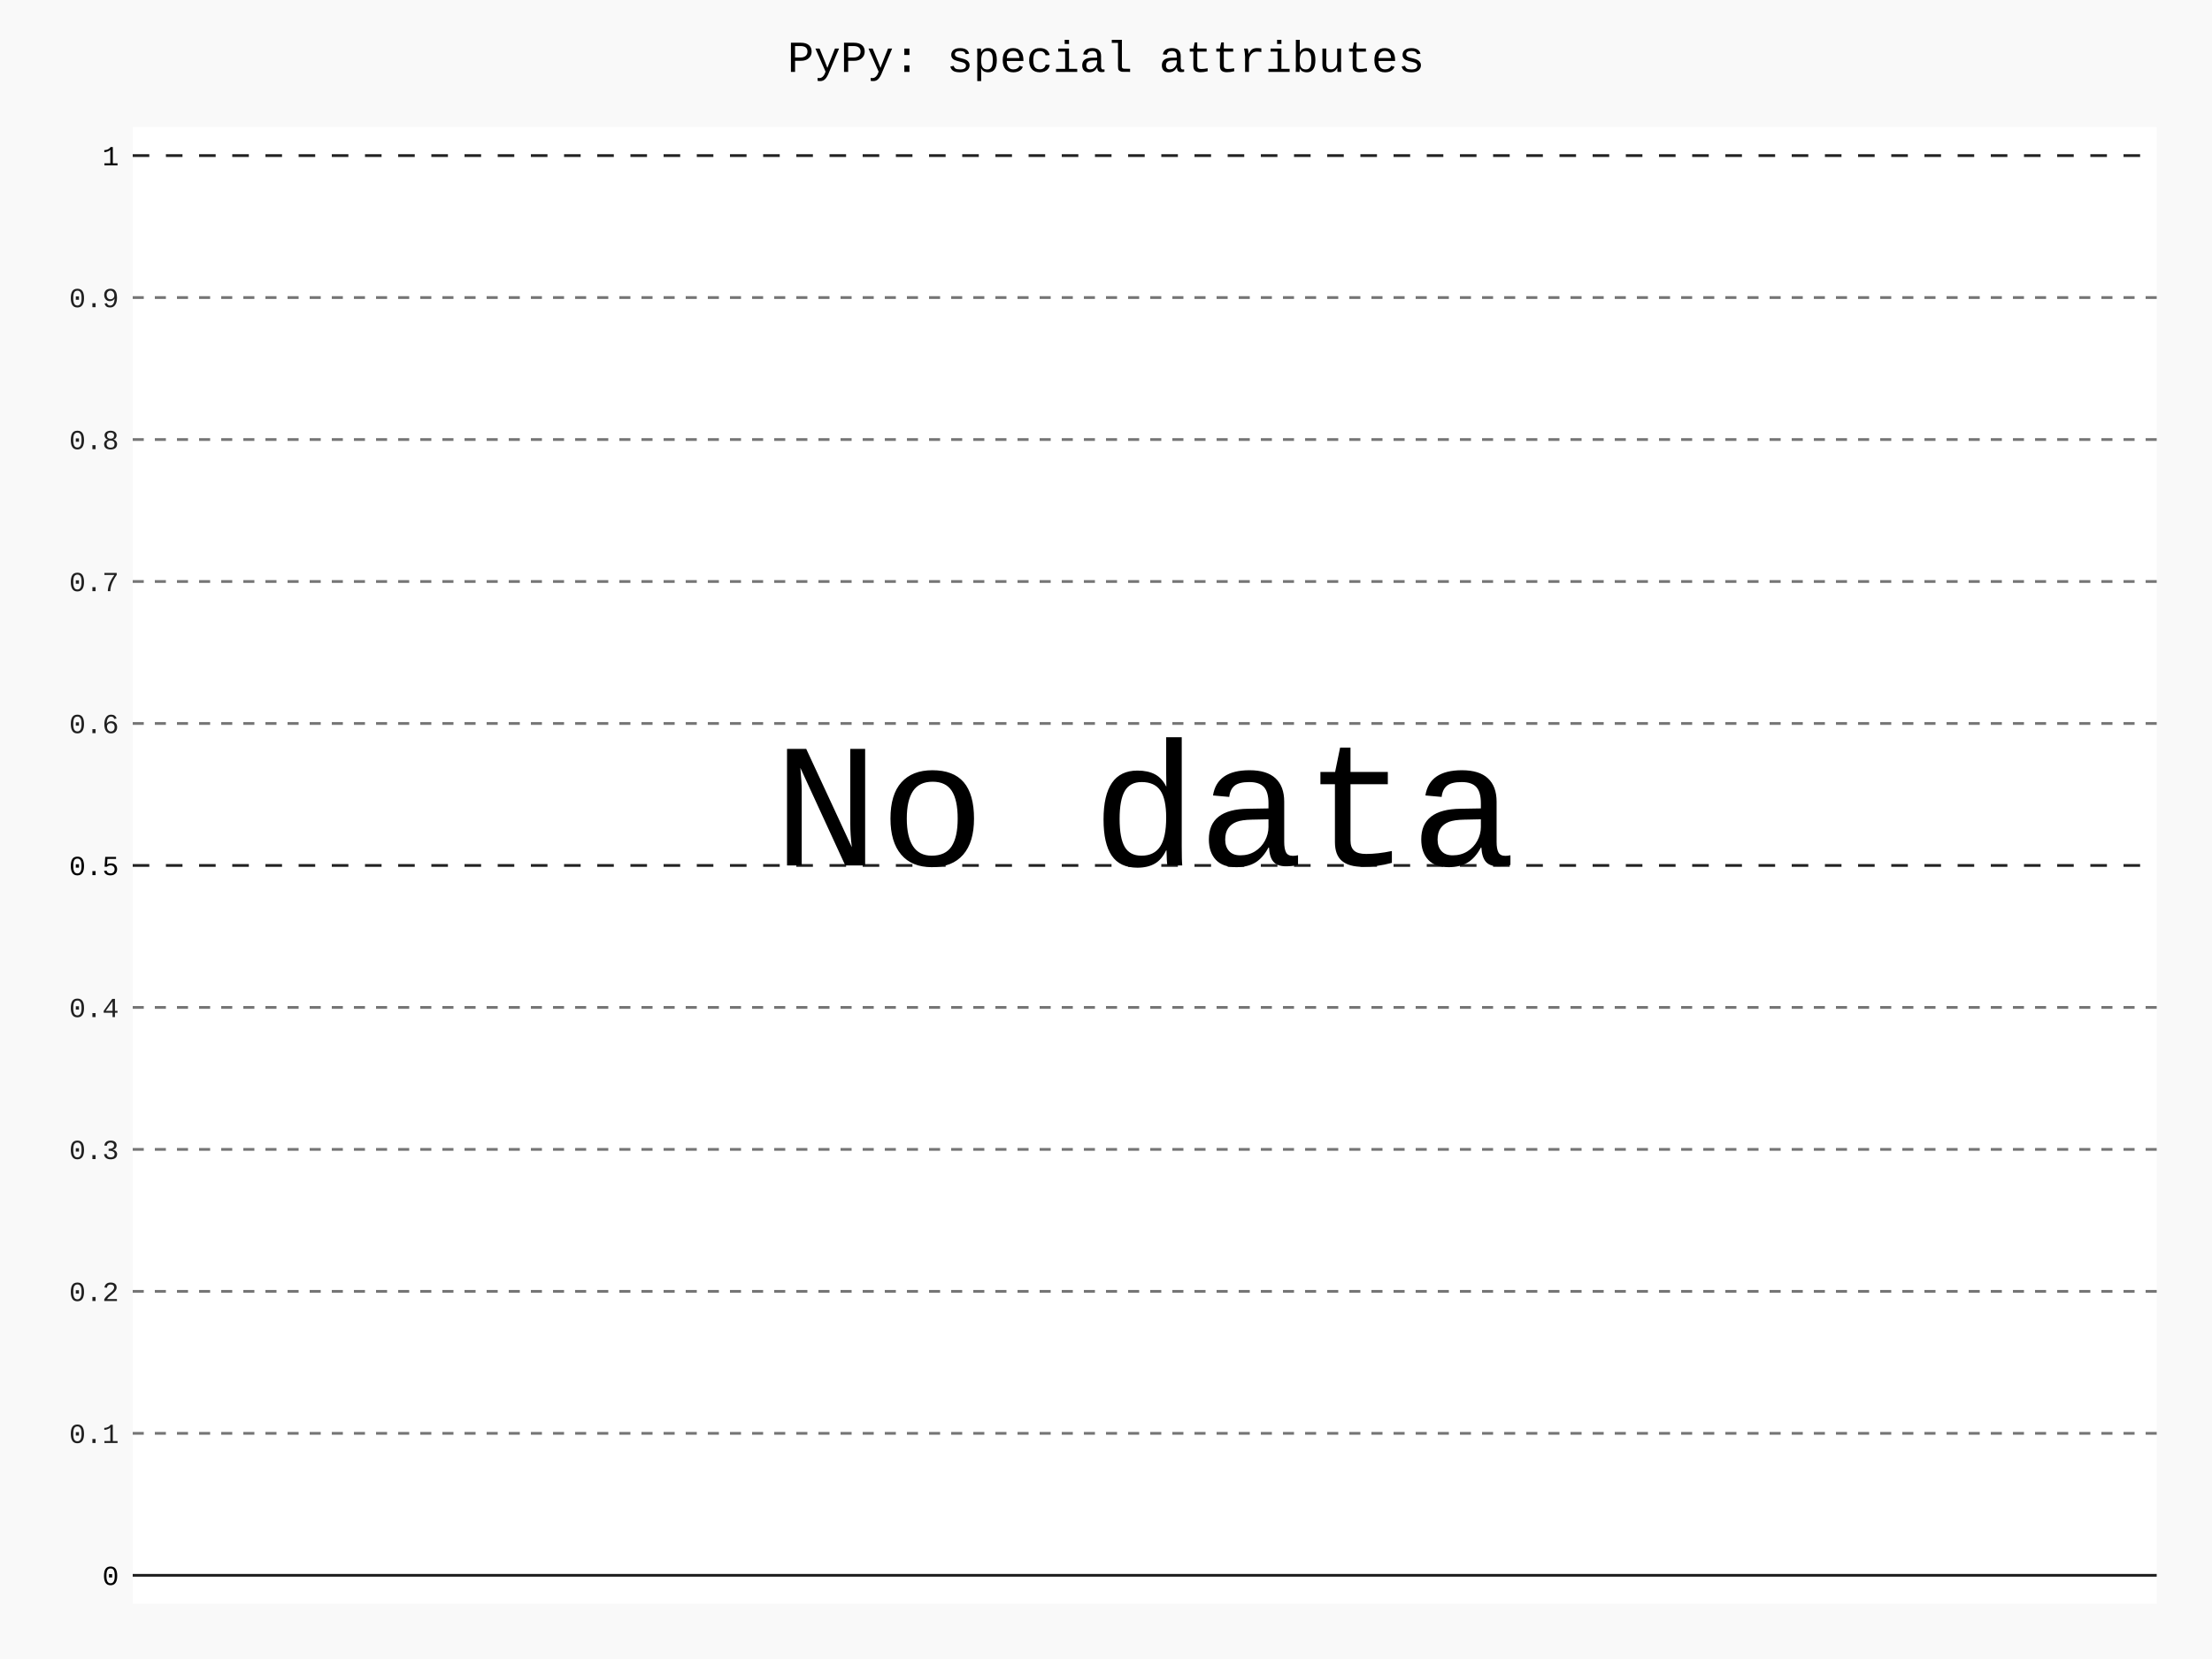
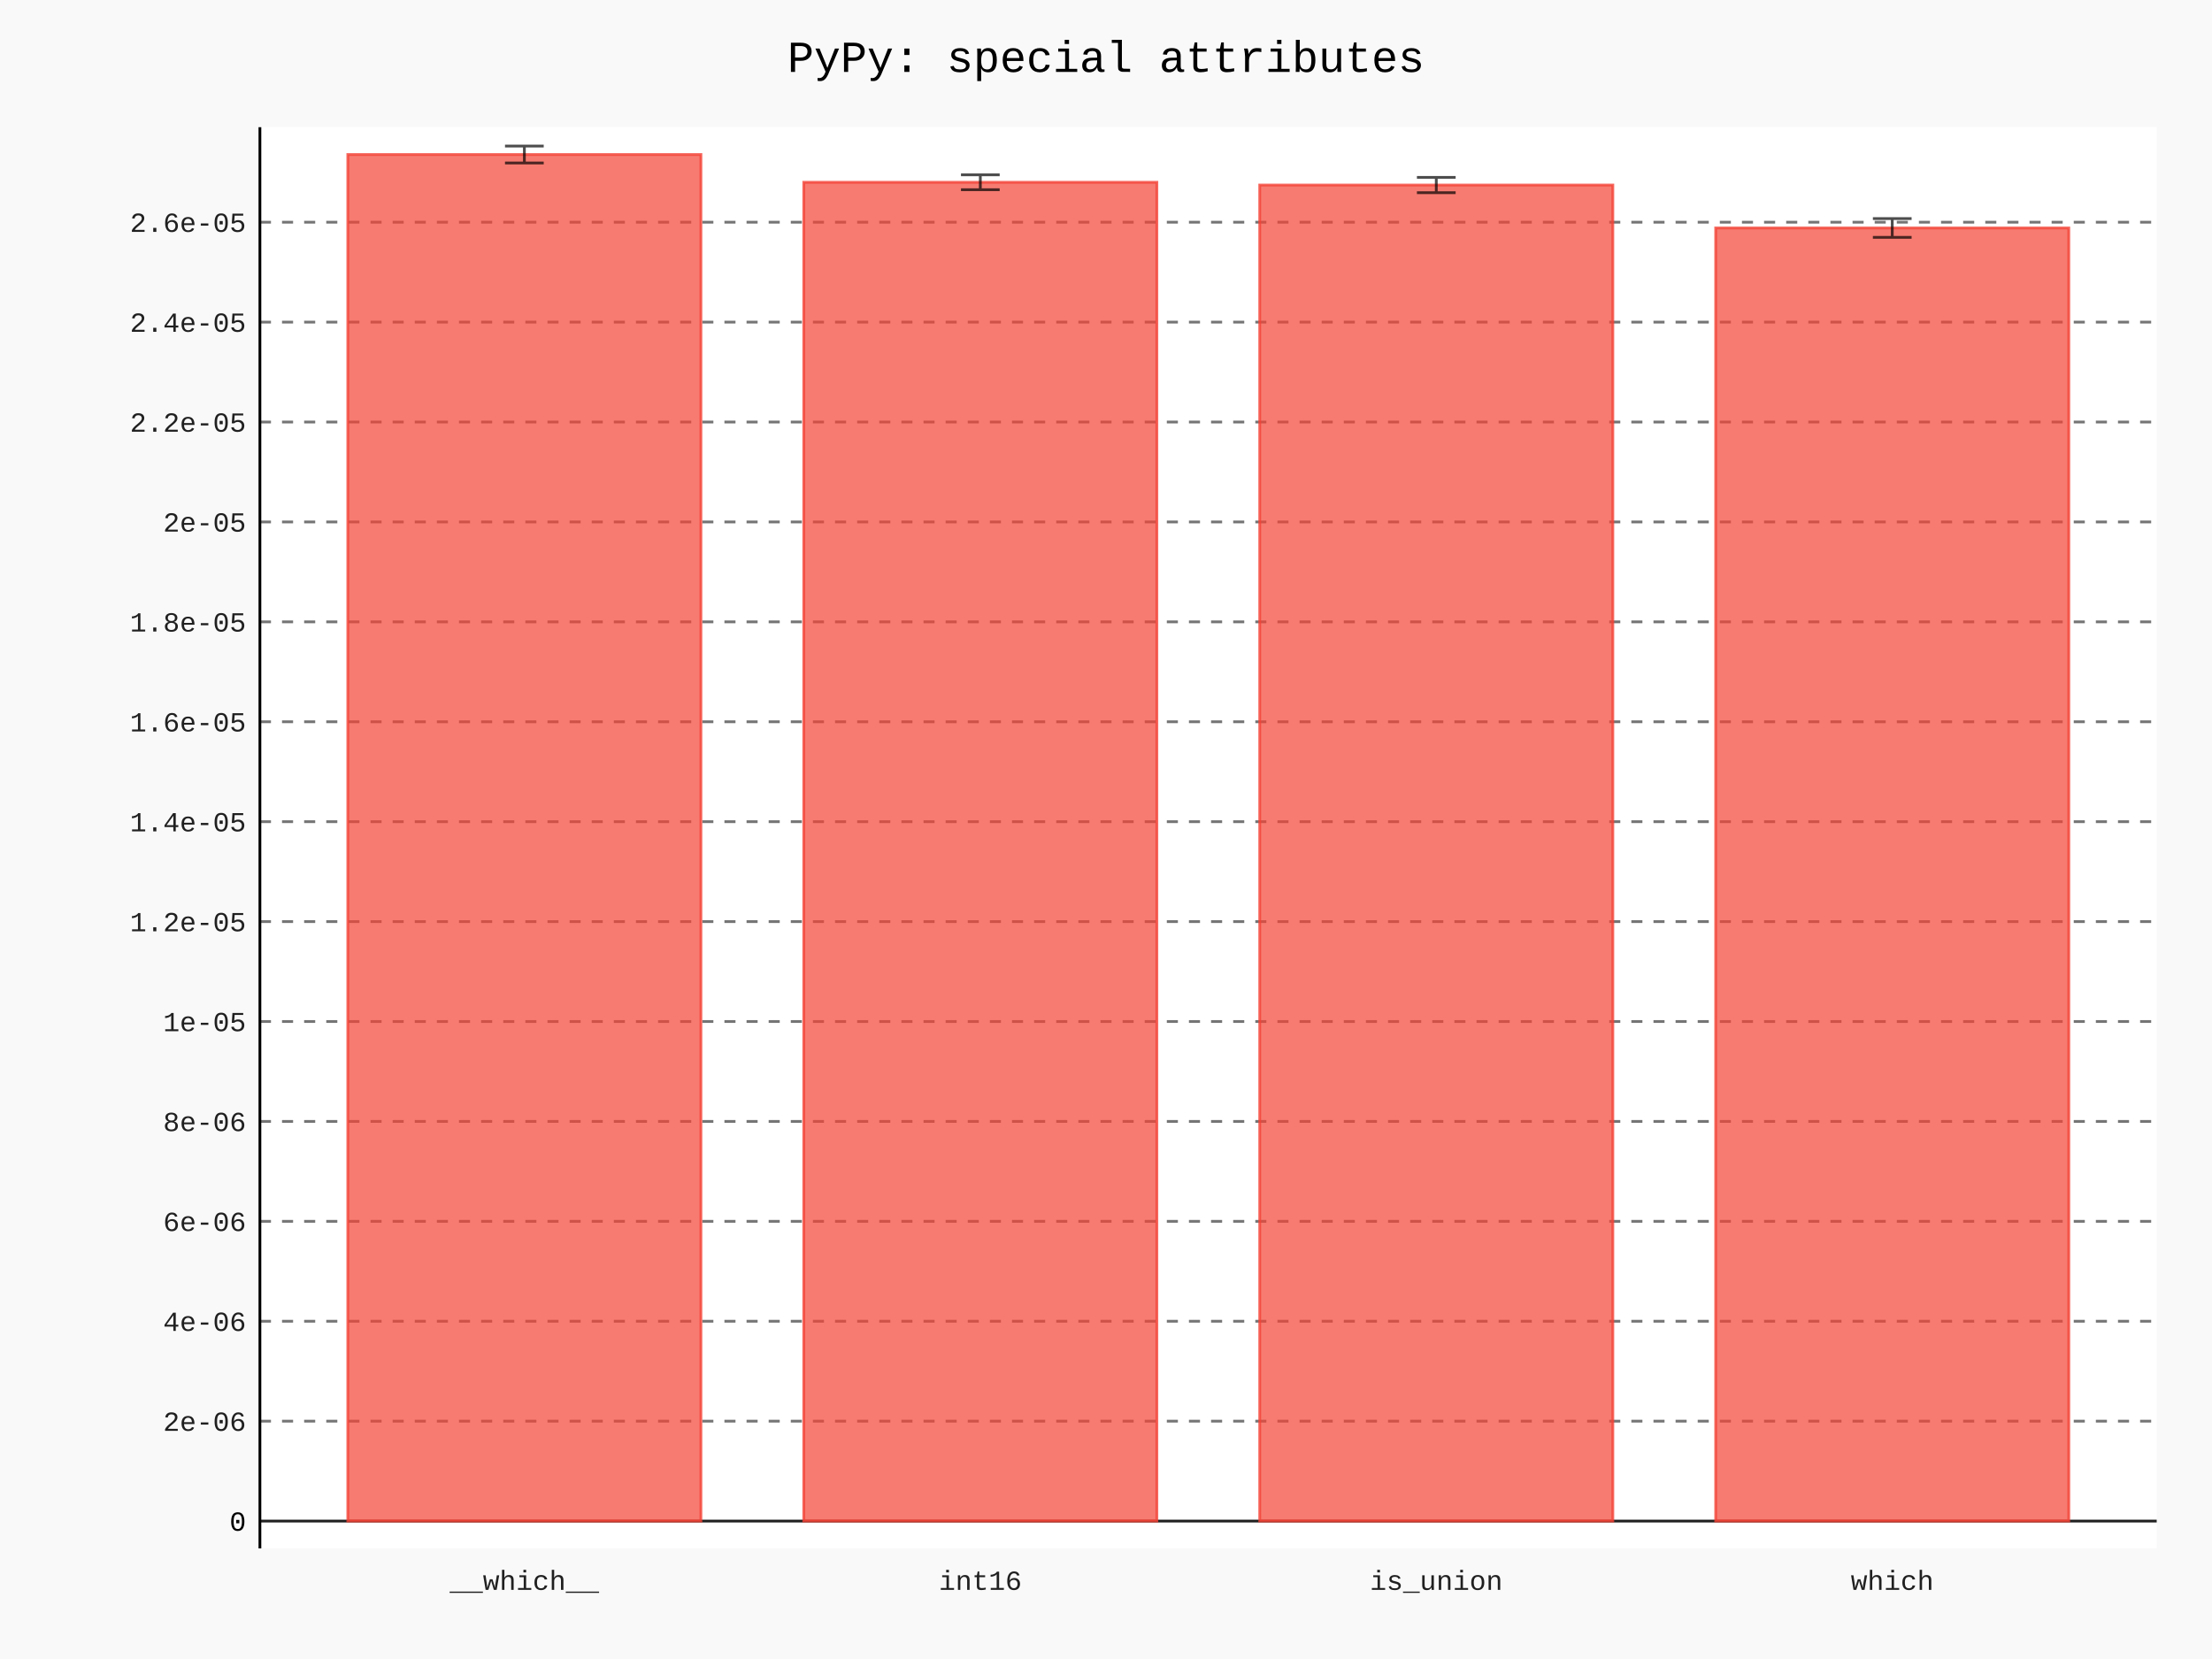
- <svg xmlns="http://www.w3.org/2000/svg" class="pygal-chart" id="chart-34e36f9f-bc10-4ac3-be75-285d93d10bf4" viewBox="0 0 800 600">
+ <svg xmlns="http://www.w3.org/2000/svg" class="pygal-chart" id="chart-38919eb0-acfb-4347-af52-193db2e5444b" viewBox="0 0 800 600">
  <defs>
    <style type="text/css">/*
 * This file is part of pygal
 *
 * A python svg graph plotting library
 * Copyright © 2012 Kozea

 * This library is free software: you can redistribute it and/or modify it under
 * the terms of the GNU Lesser General Public License as published by the Free
 * Software Foundation, either version 3 of the License, or (at your option) any
 * later version.
 *
 * This library is distributed in the hope that it will be useful, but WITHOUT
 * ANY WARRANTY; without even the implied warranty of MERCHANTABILITY or FITNESS
 * FOR A PARTICULAR PURPOSE.  See the GNU Lesser General Public License for more
 * details.
 *
 * You should have received a copy of the GNU Lesser General Public License
 * along with pygal. If not, see &lt;http://www.gnu.org/licenses/&gt;.
*/

/*
 * Font-sizes from config, override with care
 */

- #chart-34e36f9f-bc10-4ac3-be75-285d93d10bf4  {
+ #chart-38919eb0-acfb-4347-af52-193db2e5444b  {
  -webkit-user-select: none;
  -webkit-font-smoothing: antialiased;
  font-family: Consolas, "Liberation Mono", Menlo, Courier, monospace;
}

- #chart-34e36f9f-bc10-4ac3-be75-285d93d10bf4 .title {
+ #chart-38919eb0-acfb-4347-af52-193db2e5444b .title {
  font-family: Consolas, "Liberation Mono", Menlo, Courier, monospace;
  font-size: 16px;
}

- #chart-34e36f9f-bc10-4ac3-be75-285d93d10bf4 .legends .legend text {
+ #chart-38919eb0-acfb-4347-af52-193db2e5444b .legends .legend text {
  font-family: Consolas, "Liberation Mono", Menlo, Courier, monospace;
  font-size: 14px;
}

- #chart-34e36f9f-bc10-4ac3-be75-285d93d10bf4 .axis text {
+ #chart-38919eb0-acfb-4347-af52-193db2e5444b .axis text {
  font-family: Consolas, "Liberation Mono", Menlo, Courier, monospace;
  font-size: 10px;
}

- #chart-34e36f9f-bc10-4ac3-be75-285d93d10bf4 .axis text.major {
+ #chart-38919eb0-acfb-4347-af52-193db2e5444b .axis text.major {
  font-family: Consolas, "Liberation Mono", Menlo, Courier, monospace;
  font-size: 10px;
}

- #chart-34e36f9f-bc10-4ac3-be75-285d93d10bf4 .text-overlay text.value {
+ #chart-38919eb0-acfb-4347-af52-193db2e5444b .text-overlay text.value {
  font-family: Consolas, "Liberation Mono", Menlo, Courier, monospace;
  font-size: 16px;
}

- #chart-34e36f9f-bc10-4ac3-be75-285d93d10bf4 .text-overlay text.label {
+ #chart-38919eb0-acfb-4347-af52-193db2e5444b .text-overlay text.label {
  font-family: Consolas, "Liberation Mono", Menlo, Courier, monospace;
  font-size: 10px;
}

- #chart-34e36f9f-bc10-4ac3-be75-285d93d10bf4 .tooltip {
+ #chart-38919eb0-acfb-4347-af52-193db2e5444b .tooltip {
  font-family: Consolas, "Liberation Mono", Menlo, Courier, monospace;
  font-size: 14px;
}

- #chart-34e36f9f-bc10-4ac3-be75-285d93d10bf4 text.no_data {
+ #chart-38919eb0-acfb-4347-af52-193db2e5444b text.no_data {
  font-family: Consolas, "Liberation Mono", Menlo, Courier, monospace;
  font-size: 64px;
}

/*
 * This file is part of pygal
 *
 * A python svg graph plotting library
 * Copyright © 2012 Kozea

 * This library is free software: you can redistribute it and/or modify it under
 * the terms of the GNU Lesser General Public License as published by the Free
 * Software Foundation, either version 3 of the License, or (at your option) any
 * later version.
 *
 * This library is distributed in the hope that it will be useful, but WITHOUT
 * ANY WARRANTY; without even the implied warranty of MERCHANTABILITY or FITNESS
 * FOR A PARTICULAR PURPOSE.  See the GNU Lesser General Public License for more
 * details.
 *
 * You should have received a copy of the GNU Lesser General Public License
 * along with pygal. If not, see &lt;http://www.gnu.org/licenses/&gt;.
*/

/*
 * Styles from config
 */

- #chart-34e36f9f-bc10-4ac3-be75-285d93d10bf4 {
+ #chart-38919eb0-acfb-4347-af52-193db2e5444b {
  background-color: rgba(249, 249, 249, 1);
}

- #chart-34e36f9f-bc10-4ac3-be75-285d93d10bf4 path,
- #chart-34e36f9f-bc10-4ac3-be75-285d93d10bf4 line,
- #chart-34e36f9f-bc10-4ac3-be75-285d93d10bf4 rect,
- #chart-34e36f9f-bc10-4ac3-be75-285d93d10bf4 circle {
+ #chart-38919eb0-acfb-4347-af52-193db2e5444b path,
+ #chart-38919eb0-acfb-4347-af52-193db2e5444b line,
+ #chart-38919eb0-acfb-4347-af52-193db2e5444b rect,
+ #chart-38919eb0-acfb-4347-af52-193db2e5444b circle {
  -webkit-transition: 150ms;
  -moz-transition: 150ms;
  transition: 150ms;
}

- #chart-34e36f9f-bc10-4ac3-be75-285d93d10bf4 .graph &gt; .background {
+ #chart-38919eb0-acfb-4347-af52-193db2e5444b .graph &gt; .background {
  fill: rgba(249, 249, 249, 1);
}

- #chart-34e36f9f-bc10-4ac3-be75-285d93d10bf4 .plot &gt; .background {
+ #chart-38919eb0-acfb-4347-af52-193db2e5444b .plot &gt; .background {
  fill: rgba(255, 255, 255, 1);
}

- #chart-34e36f9f-bc10-4ac3-be75-285d93d10bf4 .graph {
+ #chart-38919eb0-acfb-4347-af52-193db2e5444b .graph {
  fill: rgba(0, 0, 0, .87);
}

- #chart-34e36f9f-bc10-4ac3-be75-285d93d10bf4 text.no_data {
-   fill: rgba(0, 0, 0, 1);
- }
- 
- #chart-34e36f9f-bc10-4ac3-be75-285d93d10bf4 .title {
-   fill: rgba(0, 0, 0, 1);
- }
- 
- #chart-34e36f9f-bc10-4ac3-be75-285d93d10bf4 .legends .legend text {
+ #chart-38919eb0-acfb-4347-af52-193db2e5444b text.no_data {
+   fill: rgba(0, 0, 0, 1);
+ }
+ 
+ #chart-38919eb0-acfb-4347-af52-193db2e5444b .title {
+   fill: rgba(0, 0, 0, 1);
+ }
+ 
+ #chart-38919eb0-acfb-4347-af52-193db2e5444b .legends .legend text {
  fill: rgba(0, 0, 0, .87);
}

- #chart-34e36f9f-bc10-4ac3-be75-285d93d10bf4 .legends .legend:hover text {
-   fill: rgba(0, 0, 0, 1);
- }
- 
- #chart-34e36f9f-bc10-4ac3-be75-285d93d10bf4 .axis .line {
+ #chart-38919eb0-acfb-4347-af52-193db2e5444b .legends .legend:hover text {
+   fill: rgba(0, 0, 0, 1);
+ }
+ 
+ #chart-38919eb0-acfb-4347-af52-193db2e5444b .axis .line {
  stroke: rgba(0, 0, 0, 1);
}

- #chart-34e36f9f-bc10-4ac3-be75-285d93d10bf4 .axis .guide.line {
+ #chart-38919eb0-acfb-4347-af52-193db2e5444b .axis .guide.line {
  stroke: rgba(0, 0, 0, .54);
}

- #chart-34e36f9f-bc10-4ac3-be75-285d93d10bf4 .axis .major.line {
+ #chart-38919eb0-acfb-4347-af52-193db2e5444b .axis .major.line {
  stroke: rgba(0, 0, 0, .87);
}

- #chart-34e36f9f-bc10-4ac3-be75-285d93d10bf4 .axis text.major {
-   fill: rgba(0, 0, 0, 1);
- }
- 
- #chart-34e36f9f-bc10-4ac3-be75-285d93d10bf4 .axis.y .guides:hover .guide.line,
- #chart-34e36f9f-bc10-4ac3-be75-285d93d10bf4 .line-graph .axis.x .guides:hover .guide.line,
- #chart-34e36f9f-bc10-4ac3-be75-285d93d10bf4 .stackedline-graph .axis.x .guides:hover .guide.line,
- #chart-34e36f9f-bc10-4ac3-be75-285d93d10bf4 .xy-graph .axis.x .guides:hover .guide.line {
+ #chart-38919eb0-acfb-4347-af52-193db2e5444b .axis text.major {
+   fill: rgba(0, 0, 0, 1);
+ }
+ 
+ #chart-38919eb0-acfb-4347-af52-193db2e5444b .axis.y .guides:hover .guide.line,
+ #chart-38919eb0-acfb-4347-af52-193db2e5444b .line-graph .axis.x .guides:hover .guide.line,
+ #chart-38919eb0-acfb-4347-af52-193db2e5444b .stackedline-graph .axis.x .guides:hover .guide.line,
+ #chart-38919eb0-acfb-4347-af52-193db2e5444b .xy-graph .axis.x .guides:hover .guide.line {
  stroke: rgba(0, 0, 0, 1);
}

- #chart-34e36f9f-bc10-4ac3-be75-285d93d10bf4 .axis .guides:hover text {
-   fill: rgba(0, 0, 0, 1);
- }
- 
- 
- #chart-34e36f9f-bc10-4ac3-be75-285d93d10bf4 .reactive {
+ #chart-38919eb0-acfb-4347-af52-193db2e5444b .axis .guides:hover text {
+   fill: rgba(0, 0, 0, 1);
+ }
+ 
+ 
+ #chart-38919eb0-acfb-4347-af52-193db2e5444b .reactive {
  fill-opacity: .7;
  stroke-opacity: .8;
}

- #chart-34e36f9f-bc10-4ac3-be75-285d93d10bf4 .ci {
+ #chart-38919eb0-acfb-4347-af52-193db2e5444b .ci {
    stroke: rgba(0, 0, 0, .87);
}

- #chart-34e36f9f-bc10-4ac3-be75-285d93d10bf4 .reactive.active,
- #chart-34e36f9f-bc10-4ac3-be75-285d93d10bf4 .active .reactive {
+ #chart-38919eb0-acfb-4347-af52-193db2e5444b .reactive.active,
+ #chart-38919eb0-acfb-4347-af52-193db2e5444b .active .reactive {
  fill-opacity: .8;
  stroke-opacity: .9;
  stroke-width: 4;
}

- #chart-34e36f9f-bc10-4ac3-be75-285d93d10bf4 .ci .reactive.active {
+ #chart-38919eb0-acfb-4347-af52-193db2e5444b .ci .reactive.active {
  stroke-width: 1.5;
}

- #chart-34e36f9f-bc10-4ac3-be75-285d93d10bf4 .series text {
-   fill: rgba(0, 0, 0, 1);
- }
- 
- #chart-34e36f9f-bc10-4ac3-be75-285d93d10bf4 .tooltip rect {
+ #chart-38919eb0-acfb-4347-af52-193db2e5444b .series text {
+   fill: rgba(0, 0, 0, 1);
+ }
+ 
+ #chart-38919eb0-acfb-4347-af52-193db2e5444b .tooltip rect {
  fill: rgba(255, 255, 255, 1);
  stroke: rgba(0, 0, 0, 1);
  -webkit-transition: opacity 150ms;
  -moz-transition: opacity 150ms;
  transition: opacity 150ms;
}

- #chart-34e36f9f-bc10-4ac3-be75-285d93d10bf4 .tooltip .label {
+ #chart-38919eb0-acfb-4347-af52-193db2e5444b .tooltip .label {
  fill: rgba(0, 0, 0, .87);
}

- #chart-34e36f9f-bc10-4ac3-be75-285d93d10bf4 .tooltip .label {
+ #chart-38919eb0-acfb-4347-af52-193db2e5444b .tooltip .label {
  fill: rgba(0, 0, 0, .87);
}

- #chart-34e36f9f-bc10-4ac3-be75-285d93d10bf4 .tooltip .legend {
+ #chart-38919eb0-acfb-4347-af52-193db2e5444b .tooltip .legend {
  font-size: .8em;
  fill: rgba(0, 0, 0, .54);
}

- #chart-34e36f9f-bc10-4ac3-be75-285d93d10bf4 .tooltip .x_label {
+ #chart-38919eb0-acfb-4347-af52-193db2e5444b .tooltip .x_label {
  font-size: .6em;
  fill: rgba(0, 0, 0, 1);
}

- #chart-34e36f9f-bc10-4ac3-be75-285d93d10bf4 .tooltip .xlink {
+ #chart-38919eb0-acfb-4347-af52-193db2e5444b .tooltip .xlink {
  font-size: .5em;
  text-decoration: underline;
}

- #chart-34e36f9f-bc10-4ac3-be75-285d93d10bf4 .tooltip .value {
+ #chart-38919eb0-acfb-4347-af52-193db2e5444b .tooltip .value {
  font-size: 1.5em;
}

- #chart-34e36f9f-bc10-4ac3-be75-285d93d10bf4 .bound {
+ #chart-38919eb0-acfb-4347-af52-193db2e5444b .bound {
  font-size: .5em;
}

- #chart-34e36f9f-bc10-4ac3-be75-285d93d10bf4 .max-value {
+ #chart-38919eb0-acfb-4347-af52-193db2e5444b .max-value {
  font-size: .75em;
  fill: rgba(0, 0, 0, .54);
}

- #chart-34e36f9f-bc10-4ac3-be75-285d93d10bf4 .map-element {
+ #chart-38919eb0-acfb-4347-af52-193db2e5444b .map-element {
  fill: rgba(255, 255, 255, 1);
  stroke: rgba(0, 0, 0, .54) !important;
}

- #chart-34e36f9f-bc10-4ac3-be75-285d93d10bf4 .map-element .reactive {
+ #chart-38919eb0-acfb-4347-af52-193db2e5444b .map-element .reactive {
  fill-opacity: inherit;
  stroke-opacity: inherit;
}

+ #chart-38919eb0-acfb-4347-af52-193db2e5444b .color-0, #chart-38919eb0-acfb-4347-af52-193db2e5444b .color-0 a:visited {
+   stroke: #F44336;
+   fill: #F44336;
+ }
+ 
+ #chart-38919eb0-acfb-4347-af52-193db2e5444b  .text-overlay .color-0 text {
+   fill: black;
+ }




/*
 * This file is part of pygal
 *
 * A python svg graph plotting library
 * Copyright © 2012 Kozea

 * This library is free software: you can redistribute it and/or modify it under
 * the terms of the GNU Lesser General Public License as published by the Free
 * Software Foundation, either version 3 of the License, or (at your option) any
 * later version.
 *
 * This library is distributed in the hope that it will be useful, but WITHOUT
 * ANY WARRANTY; without even the implied warranty of MERCHANTABILITY or FITNESS
 * FOR A PARTICULAR PURPOSE.  See the GNU Lesser General Public License for more
 * details.
 *
 * You should have received a copy of the GNU Lesser General Public License
 * along with pygal. If not, see &lt;http://www.gnu.org/licenses/&gt;.
*/

- #chart-34e36f9f-bc10-4ac3-be75-285d93d10bf4 text.no_data {
+ #chart-38919eb0-acfb-4347-af52-193db2e5444b text.no_data {
  text-anchor: middle;
}

- #chart-34e36f9f-bc10-4ac3-be75-285d93d10bf4 .guide.line {
+ #chart-38919eb0-acfb-4347-af52-193db2e5444b .guide.line {
  fill: none;
}

- #chart-34e36f9f-bc10-4ac3-be75-285d93d10bf4 .centered {
+ #chart-38919eb0-acfb-4347-af52-193db2e5444b .centered {
  text-anchor: middle;
}

- #chart-34e36f9f-bc10-4ac3-be75-285d93d10bf4 .title {
+ #chart-38919eb0-acfb-4347-af52-193db2e5444b .title {
  text-anchor: middle;
}

- #chart-34e36f9f-bc10-4ac3-be75-285d93d10bf4 .legends .legend text {
+ #chart-38919eb0-acfb-4347-af52-193db2e5444b .legends .legend text {
  fill-opacity: 1;
}

- #chart-34e36f9f-bc10-4ac3-be75-285d93d10bf4 .axis.x text {
+ #chart-38919eb0-acfb-4347-af52-193db2e5444b .axis.x text {
  text-anchor: middle;
}

- #chart-34e36f9f-bc10-4ac3-be75-285d93d10bf4 .axis.x:not(.web) text[transform] {
+ #chart-38919eb0-acfb-4347-af52-193db2e5444b .axis.x:not(.web) text[transform] {
  text-anchor: start;
}

- #chart-34e36f9f-bc10-4ac3-be75-285d93d10bf4 .axis.x:not(.web) text[transform].backwards {
+ #chart-38919eb0-acfb-4347-af52-193db2e5444b .axis.x:not(.web) text[transform].backwards {
  text-anchor: end;
}

- #chart-34e36f9f-bc10-4ac3-be75-285d93d10bf4 .axis.y text {
+ #chart-38919eb0-acfb-4347-af52-193db2e5444b .axis.y text {
  text-anchor: end;
}

- #chart-34e36f9f-bc10-4ac3-be75-285d93d10bf4 .axis.y text[transform].backwards {
+ #chart-38919eb0-acfb-4347-af52-193db2e5444b .axis.y text[transform].backwards {
  text-anchor: start;
}

- #chart-34e36f9f-bc10-4ac3-be75-285d93d10bf4 .axis.y2 text {
+ #chart-38919eb0-acfb-4347-af52-193db2e5444b .axis.y2 text {
  text-anchor: start;
}

- #chart-34e36f9f-bc10-4ac3-be75-285d93d10bf4 .axis.y2 text[transform].backwards {
+ #chart-38919eb0-acfb-4347-af52-193db2e5444b .axis.y2 text[transform].backwards {
  text-anchor: end;
}

- #chart-34e36f9f-bc10-4ac3-be75-285d93d10bf4 .axis .guide.line {
+ #chart-38919eb0-acfb-4347-af52-193db2e5444b .axis .guide.line {
  stroke-dasharray: 4,4;
}

- #chart-34e36f9f-bc10-4ac3-be75-285d93d10bf4 .axis .major.guide.line {
+ #chart-38919eb0-acfb-4347-af52-193db2e5444b .axis .major.guide.line {
  stroke-dasharray: 6,6;
}

- #chart-34e36f9f-bc10-4ac3-be75-285d93d10bf4 .horizontal .axis.y .guide.line,
- #chart-34e36f9f-bc10-4ac3-be75-285d93d10bf4 .horizontal .axis.y2 .guide.line,
- #chart-34e36f9f-bc10-4ac3-be75-285d93d10bf4 .vertical .axis.x .guide.line {
+ #chart-38919eb0-acfb-4347-af52-193db2e5444b .horizontal .axis.y .guide.line,
+ #chart-38919eb0-acfb-4347-af52-193db2e5444b .horizontal .axis.y2 .guide.line,
+ #chart-38919eb0-acfb-4347-af52-193db2e5444b .vertical .axis.x .guide.line {
  opacity: 0;
}

- #chart-34e36f9f-bc10-4ac3-be75-285d93d10bf4 .horizontal .axis.always_show .guide.line,
- #chart-34e36f9f-bc10-4ac3-be75-285d93d10bf4 .vertical .axis.always_show .guide.line {
+ #chart-38919eb0-acfb-4347-af52-193db2e5444b .horizontal .axis.always_show .guide.line,
+ #chart-38919eb0-acfb-4347-af52-193db2e5444b .vertical .axis.always_show .guide.line {
  opacity: 1 !important;
}

- #chart-34e36f9f-bc10-4ac3-be75-285d93d10bf4 .axis.y .guides:hover .guide.line,
- #chart-34e36f9f-bc10-4ac3-be75-285d93d10bf4 .axis.y2 .guides:hover .guide.line,
- #chart-34e36f9f-bc10-4ac3-be75-285d93d10bf4 .axis.x .guides:hover .guide.line {
+ #chart-38919eb0-acfb-4347-af52-193db2e5444b .axis.y .guides:hover .guide.line,
+ #chart-38919eb0-acfb-4347-af52-193db2e5444b .axis.y2 .guides:hover .guide.line,
+ #chart-38919eb0-acfb-4347-af52-193db2e5444b .axis.x .guides:hover .guide.line {
  opacity: 1;
}

- #chart-34e36f9f-bc10-4ac3-be75-285d93d10bf4 .axis .guides:hover text {
+ #chart-38919eb0-acfb-4347-af52-193db2e5444b .axis .guides:hover text {
  opacity: 1;
}

- #chart-34e36f9f-bc10-4ac3-be75-285d93d10bf4 .nofill {
+ #chart-38919eb0-acfb-4347-af52-193db2e5444b .nofill {
  fill: none;
}

- #chart-34e36f9f-bc10-4ac3-be75-285d93d10bf4 .subtle-fill {
+ #chart-38919eb0-acfb-4347-af52-193db2e5444b .subtle-fill {
  fill-opacity: .2;
}

- #chart-34e36f9f-bc10-4ac3-be75-285d93d10bf4 .dot {
+ #chart-38919eb0-acfb-4347-af52-193db2e5444b .dot {
  stroke-width: 1px;
  fill-opacity: 1;
}

- #chart-34e36f9f-bc10-4ac3-be75-285d93d10bf4 .dot.active {
+ #chart-38919eb0-acfb-4347-af52-193db2e5444b .dot.active {
  stroke-width: 5px;
}

- #chart-34e36f9f-bc10-4ac3-be75-285d93d10bf4 .dot.negative {
+ #chart-38919eb0-acfb-4347-af52-193db2e5444b .dot.negative {
  fill: transparent;
}

- #chart-34e36f9f-bc10-4ac3-be75-285d93d10bf4  text, #chart-34e36f9f-bc10-4ac3-be75-285d93d10bf4  tspan {
+ #chart-38919eb0-acfb-4347-af52-193db2e5444b  text, #chart-38919eb0-acfb-4347-af52-193db2e5444b  tspan {
  stroke: none !important;
}

- #chart-34e36f9f-bc10-4ac3-be75-285d93d10bf4 .series text.active {
+ #chart-38919eb0-acfb-4347-af52-193db2e5444b .series text.active {
  opacity: 1;
}

- #chart-34e36f9f-bc10-4ac3-be75-285d93d10bf4 .tooltip rect {
+ #chart-38919eb0-acfb-4347-af52-193db2e5444b .tooltip rect {
  fill-opacity: .95;
  stroke-width: .5;
}

- #chart-34e36f9f-bc10-4ac3-be75-285d93d10bf4 .tooltip text {
+ #chart-38919eb0-acfb-4347-af52-193db2e5444b .tooltip text {
  fill-opacity: 1;
}

- #chart-34e36f9f-bc10-4ac3-be75-285d93d10bf4 .showable {
+ #chart-38919eb0-acfb-4347-af52-193db2e5444b .showable {
  visibility: hidden;
}

- #chart-34e36f9f-bc10-4ac3-be75-285d93d10bf4 .showable.shown {
+ #chart-38919eb0-acfb-4347-af52-193db2e5444b .showable.shown {
  visibility: visible;
}

- #chart-34e36f9f-bc10-4ac3-be75-285d93d10bf4 .gauge-background {
+ #chart-38919eb0-acfb-4347-af52-193db2e5444b .gauge-background {
  fill: rgba(229, 229, 229, 1);
  stroke: none;
}

- #chart-34e36f9f-bc10-4ac3-be75-285d93d10bf4 .bg-lines {
+ #chart-38919eb0-acfb-4347-af52-193db2e5444b .bg-lines {
  stroke: rgba(249, 249, 249, 1);
  stroke-width: 2px;
}
</style>
  </defs>
  <g class="graph bar-graph vertical">
    <rect class="background" height="600" width="800" x="0" y="0" />
-     <g class="plot" transform="translate(48, 46)">
-       <rect class="background" height="534" width="732.0" x="0" y="0" />
+     <g class="plot" transform="translate(94, 46)">
+       <rect class="background" height="514" width="686.0" x="0" y="0" />
      <g class="axis y">
        <g class="guides">
-           <path class="axis major line" d="M0 523.731 h732" />
-           <text class="major" x="-5" y="527.231">0</text>
-         </g>
-         <g class="guides">
-           <path class="guide line" d="M0 472.385 h732" />
-           <text class="" x="-5" y="475.885">0.1</text>
-         </g>
-         <g class="guides">
-           <path class="guide line" d="M0 421.038 h732" />
-           <text class="" x="-5" y="424.538">0.2</text>
-         </g>
-         <g class="guides">
-           <path class="guide line" d="M0 369.692 h732" />
-           <text class="" x="-5" y="373.192">0.3</text>
-         </g>
-         <g class="guides">
-           <path class="guide line" d="M0 318.346 h732" />
-           <text class="" x="-5" y="321.846">0.4</text>
-         </g>
-         <g class="guides">
-           <path class="major guide line" d="M0 267 h732" />
-           <text class="major" x="-5" y="270.5">0.5</text>
-         </g>
-         <g class="guides">
-           <path class="guide line" d="M0 215.654 h732" />
-           <text class="" x="-5" y="219.154">0.6</text>
-         </g>
-         <g class="guides">
-           <path class="guide line" d="M0 164.308 h732" />
-           <text class="" x="-5" y="167.808">0.7</text>
-         </g>
-         <g class="guides">
-           <path class="guide line" d="M0 112.962 h732" />
-           <text class="" x="-5" y="116.462">0.8</text>
-         </g>
-         <g class="guides">
-           <path class="guide line" d="M0 61.615 h732" />
-           <text class="" x="-5" y="65.115">0.9</text>
-         </g>
-         <g class="guides">
-           <path class="major guide line" d="M0 10.269 h732" />
-           <text class="major" x="-5" y="13.769">1</text>
+           <path class="axis major line" d="M0 504.115 h686" />
+           <text class="major" x="-5" y="507.615">0</text>
+         </g>
+         <g class="guides">
+           <path class="guide line" d="M0 467.981 h686" />
+           <text class="" x="-5" y="471.481">2e-06</text>
+         </g>
+         <g class="guides">
+           <path class="guide line" d="M0 431.846 h686" />
+           <text class="" x="-5" y="435.346">4e-06</text>
+         </g>
+         <g class="guides">
+           <path class="guide line" d="M0 395.711 h686" />
+           <text class="" x="-5" y="399.211">6e-06</text>
+         </g>
+         <g class="guides">
+           <path class="guide line" d="M0 359.576 h686" />
+           <text class="" x="-5" y="363.076">8e-06</text>
+         </g>
+         <g class="guides">
+           <path class="guide line" d="M0 323.442 h686" />
+           <text class="" x="-5" y="326.942">1e-05</text>
+         </g>
+         <g class="guides">
+           <path class="guide line" d="M0 287.307 h686" />
+           <text class="" x="-5" y="290.807">1.2e-05</text>
+         </g>
+         <g class="guides">
+           <path class="guide line" d="M0 251.172 h686" />
+           <text class="" x="-5" y="254.672">1.4e-05</text>
+         </g>
+         <g class="guides">
+           <path class="guide line" d="M0 215.037 h686" />
+           <text class="" x="-5" y="218.537">1.6e-05</text>
+         </g>
+         <g class="guides">
+           <path class="guide line" d="M0 178.903 h686" />
+           <text class="" x="-5" y="182.403">1.8e-05</text>
+         </g>
+         <g class="guides">
+           <path class="guide line" d="M0 142.768 h686" />
+           <text class="" x="-5" y="146.268">2e-05</text>
+         </g>
+         <g class="guides">
+           <path class="guide line" d="M0 106.633 h686" />
+           <text class="" x="-5" y="110.133">2.2e-05</text>
+         </g>
+         <g class="guides">
+           <path class="guide line" d="M0 70.498 h686" />
+           <text class="" x="-5" y="73.998">2.4e-05</text>
+         </g>
+         <g class="guides">
+           <path class="guide line" d="M0 34.364 h686" />
+           <text class="" x="-5" y="37.864">2.6e-05</text>
+         </g>
+       </g>
+       <g class="axis x">
+         <path class="line" d="M0 0 v514" />
+         <g class="guides">
+           <path class="guide line" d="M95.644 0 v514" />
+           <text class="" x="95.644" y="529.0">__which__</text>
+         </g>
+         <g class="guides">
+           <path class="guide line" d="M260.548 0 v514" />
+           <text class="" x="260.548" y="529.0">int16</text>
+         </g>
+         <g class="guides">
+           <path class="guide line" d="M425.452 0 v514" />
+           <text class="" x="425.452" y="529.0">is_union</text>
+         </g>
+         <g class="guides">
+           <path class="guide line" d="M590.356 0 v514" />
+           <text class="" x="590.356" y="529.0">which</text>
+         </g>
+       </g>
+       <g class="series serie-0 color-0">
+         <g class="bars">
+           <g class="bar">
+             <rect class="rect reactive tooltip-trigger" height="494.231" rx="0" ry="0" width="127.702" x="31.793" y="9.885" />
+           </g>
+           <g class="bar">
+             <rect class="rect reactive tooltip-trigger" height="484.195" rx="0" ry="0" width="127.702" x="196.697" y="19.921" />
+           </g>
+           <g class="bar">
+             <rect class="rect reactive tooltip-trigger" height="483.195" rx="0" ry="0" width="127.702" x="361.601" y="20.921" />
+           </g>
+           <g class="bar">
+             <rect class="rect reactive tooltip-trigger" height="467.667" rx="0" ry="0" width="127.702" x="526.505" y="36.448" />
+           </g>
        </g>
      </g>
    </g>
    <g class="titles">
      <text class="title plot_title" x="400.0" y="26">PyPy: special attributes</text>
    </g>
-     <g class="plot overlay" transform="translate(48, 46)" />
-     <g class="plot text-overlay" transform="translate(48, 46)">
-       <text class="no_data" x="366.0" y="267.0">No data</text>
+     <g class="plot overlay" transform="translate(94, 46)">
+       <g class="series serie-0 color-0">
+         <g class="ci">
+           <path class="nofill reactive" d="M95.644 6.824 L102.644 6.824 M95.644 6.824 L88.644 6.824 M95.644 6.824 L95.644 12.945 L102.644 12.945 M95.644 12.945 L88.644 12.945" />
+         </g>
+         <g class="ci">
+           <path class="nofill reactive" d="M260.548 17.227 L267.548 17.227 M260.548 17.227 L253.548 17.227 M260.548 17.227 L260.548 22.614 L267.548 22.614 M260.548 22.614 L253.548 22.614" />
+         </g>
+         <g class="ci">
+           <path class="nofill reactive" d="M425.452 18.152 L432.452 18.152 M425.452 18.152 L418.452 18.152 M425.452 18.152 L425.452 23.689 L432.452 23.689 M425.452 23.689 L418.452 23.689" />
+         </g>
+         <g class="ci">
+           <path class="nofill reactive" d="M590.356 33.052 L597.356 33.052 M590.356 33.052 L583.356 33.052 M590.356 33.052 L590.356 39.845 L597.356 39.845 M590.356 39.845 L583.356 39.845" />
+         </g>
+       </g>
    </g>
-     <g class="plot tooltip-overlay" transform="translate(48, 46)">
+     <g class="plot text-overlay" transform="translate(94, 46)">
+       <g class="series serie-0 color-0" />
+     </g>
+     <g class="plot tooltip-overlay" transform="translate(94, 46)">
      <g class="tooltip" style="opacity: 0" transform="translate(0 0)">
        <rect class="tooltip-box" height="0" rx="0" ry="0" width="0" />
        <g class="text" />
      </g>
    </g>
    <g class="legends" transform="translate(10, 56)" />
    <g class="legends" transform="translate(790, 56)" />
  </g>
</svg>
